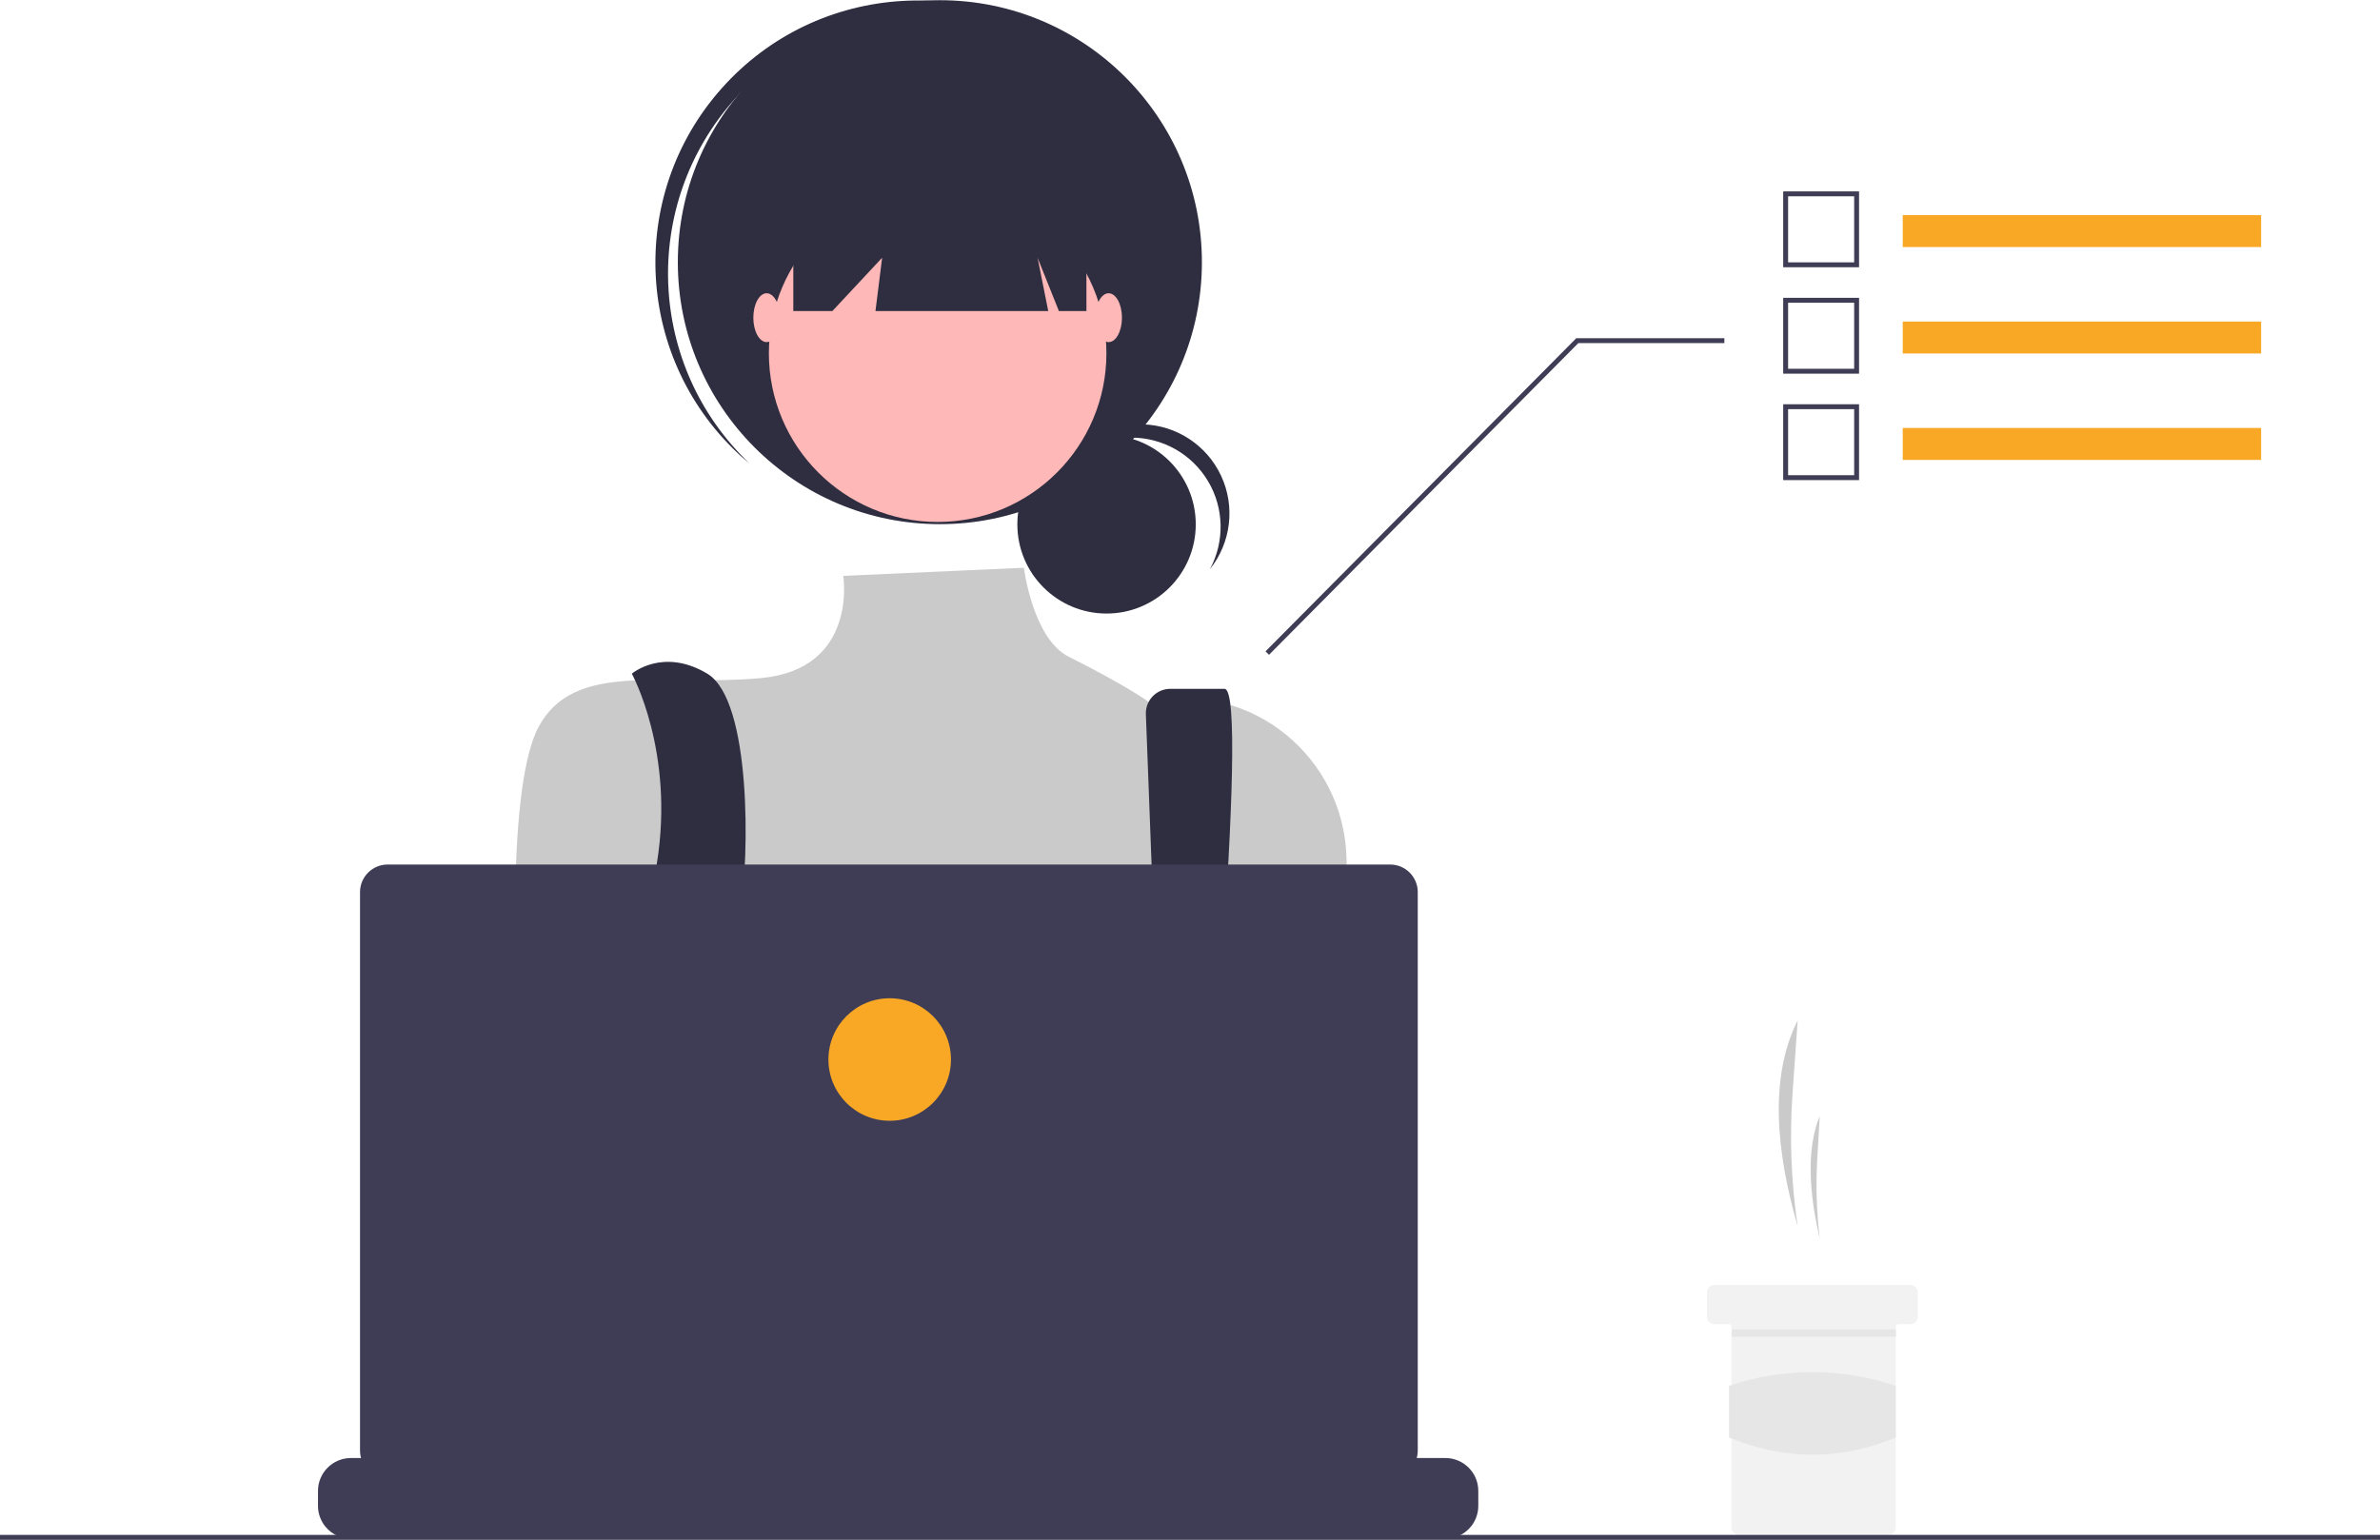
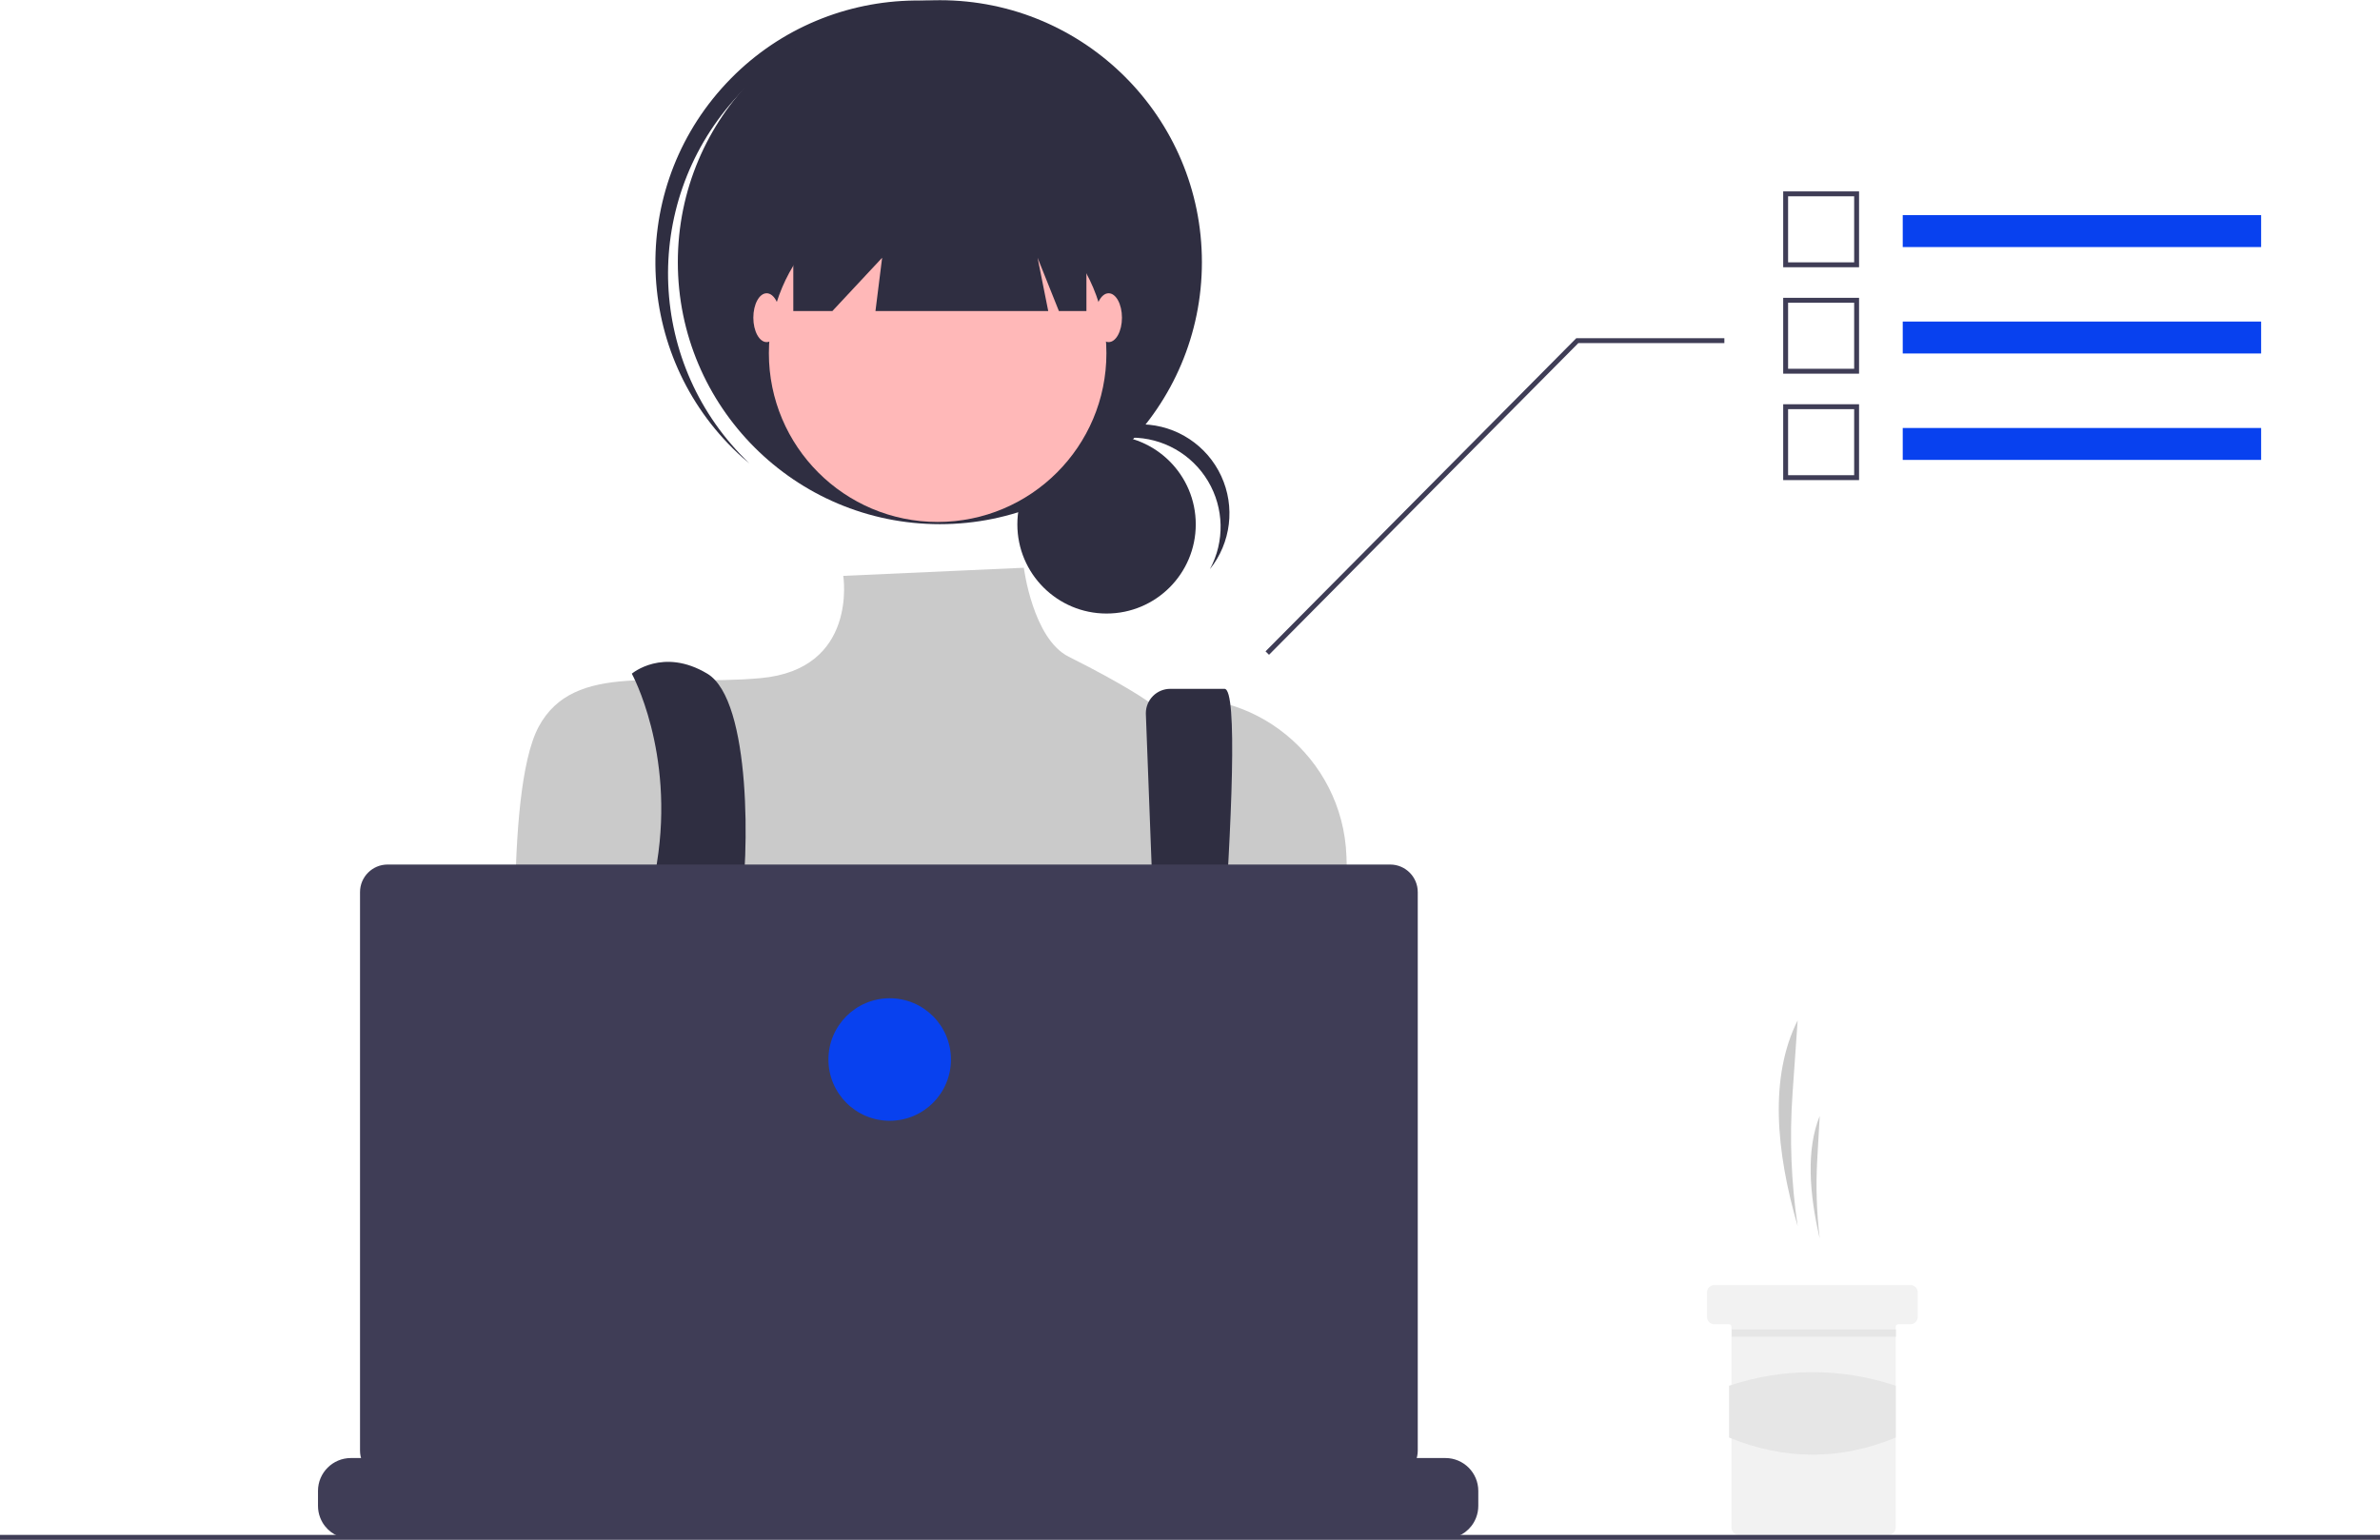
<svg xmlns="http://www.w3.org/2000/svg" data-name="Layer 1" width="971.052" height="628.381" viewBox="0 0 971.052 628.381">
  <path d="M847.931,636.215h0a249.626,249.626,0,0,1-2.095-54.111l2.095-29.889h0c-11.542,22.966-8.933,53.192,0,84Z" transform="translate(-114.4741 -135.8093)" fill="#cacaca" />
  <path d="M856.931,641.215h0a183.497,183.497,0,0,1-1.008-32.209l1.008-17.791h0C851.378,604.885,852.633,622.877,856.931,641.215Z" transform="translate(-114.4741 -135.8093)" fill="#cacaca" />
  <path d="M896.936,663.217v10a3.016,3.016,0,0,1-3,3h-5a.996.996,0,0,0-1,1v82a3.016,3.016,0,0,1-3,3h-61a3.002,3.002,0,0,1-3-3v-82a1.003,1.003,0,0,0-1-1h-6a3.002,3.002,0,0,1-3-3v-10a2.996,2.996,0,0,1,3-3h80A3.009,3.009,0,0,1,896.936,663.217Z" transform="translate(-114.4741 -135.8093)" fill="#f2f2f2" />
  <rect x="706.552" y="542.508" width="67" height="3" fill="#e6e6e6" />
  <path d="M887.936,722.462c-22.42,9.278-45.084,9.38-68,0V701.327a106.79,106.79,0,0,1,68,0Z" transform="translate(-114.4741 -135.8093)" fill="#e6e6e6" />
  <circle cx="451.481" cy="213.985" r="36.396" fill="#2f2e41" />
  <path d="M576.095,314.401a36.401,36.401,0,0,1,32.039,53.669,36.387,36.387,0,1,0-60.454-39.982A36.306,36.306,0,0,1,576.095,314.401Z" transform="translate(-114.4741 -135.8093)" fill="#2f2e41" />
  <circle cx="383.471" cy="106.996" r="106.912" fill="#2f2e41" />
  <path d="M414.036,176.471A106.893,106.893,0,0,1,562.203,165.261c-.874-.831-1.739-1.669-2.648-2.476a106.913,106.913,0,0,0-142.066,159.807c.908.808,1.842,1.568,2.77,2.339A106.893,106.893,0,0,1,414.036,176.471Z" transform="translate(-114.4741 -135.8093)" fill="#2f2e41" />
  <circle cx="382.565" cy="144.143" r="68.859" fill="#ffb8b8" />
  <path d="M532.214,367.505l-73.688,3.313s6.15,38.108-33.715,41.732-76.107-7.248-90.604,19.933-8.248,123.966-8.248,123.966,27.181,97.852,48.926,112.349,212.013-5.436,212.013-5.436L666.526,562.817l-2.697-77.54c-1.408-40.491-38.377-70.892-78.194-63.398q-1.173.221-2.362.475s-8.747-6.538-32.747-18.538C535.849,396.479,532.214,367.505,532.214,367.505Z" transform="translate(-114.4741 -135.8093)" fill="#cacaca" />
  <path d="M372.26,410.738s17.514,31.778,10.266,77.08,23.164,141.114,23.164,141.114l21.745-5.436s-14.497-94.228-10.872-115.973,4.624-85.913-13.497-96.785S372.26,410.738,372.26,410.738Z" transform="translate(-114.4741 -135.8093)" fill="#2f2e41" />
  <path d="M581.999,427.4l7.617,200.626,14.497,9.06s20.839-220.167,9.966-220.167H591.956a9.97,9.97,0,0,0-9.97,9.97Q581.986,427.145,581.999,427.4Z" transform="translate(-114.4741 -135.8093)" fill="#2f2e41" />
-   <circle cx="301.182" cy="479.532" r="9.06" fill="#f9a826" />
-   <circle cx="482.39" cy="488.592" r="9.06" fill="#f9a826" />
+   <circle cx="301.182" cy="479.532" r="9.06" fill="#0841ef" />
+   <circle cx="482.39" cy="488.592" r="9.06" fill="#0841ef" />
  <polygon points="323.672 58.069 323.672 126.928 339.619 126.928 359.914 105.183 357.196 126.928 427.685 126.928 423.336 105.183 432.034 126.928 443.269 126.928 443.269 58.069 323.672 58.069" fill="#2f2e41" />
  <ellipse cx="312.8" cy="129.647" rx="5.436" ry="9.966" fill="#ffb8b8" />
  <ellipse cx="452.329" cy="129.647" rx="5.436" ry="9.966" fill="#ffb8b8" />
  <path d="M717.626,744.255v6.07a13.34,13.34,0,0,1-.91,4.87,13.683,13.683,0,0,1-.97,2,13.437,13.437,0,0,1-11.55,6.56h-446.55a13.437,13.437,0,0,1-11.55-6.56,13.69,13.69,0,0,1-.97-2,13.341,13.341,0,0,1-.91-4.87v-6.07a13.426,13.426,0,0,1,13.423-13.43h25.747v-2.83a.559.559,0,0,1,.558-.56h13.432a.559.559,0,0,1,.56.558v2.832h8.39v-2.83a.559.559,0,0,1,.558-.56h13.432a.559.559,0,0,1,.56.558v2.832h8.4v-2.83a.559.559,0,0,1,.558-.56h13.432a.559.559,0,0,1,.56.558v2.832h8.39v-2.83a.559.559,0,0,1,.558-.56h13.432a.559.559,0,0,1,.56.558v2.832h8.39v-2.83a.559.559,0,0,1,.558-.56h13.432a.559.559,0,0,1,.56.558v2.832h8.4v-2.83a.559.559,0,0,1,.558-.56h13.432a.559.559,0,0,1,.56.558v2.832h8.39v-2.83a.559.559,0,0,1,.558-.56H526.806a.559.559,0,0,1,.56.558v2.832h8.4v-2.83a.559.559,0,0,1,.558-.56h13.432a.566.566,0,0,1,.56.56v2.83h8.39v-2.83a.559.559,0,0,1,.558-.56h13.432a.559.559,0,0,1,.56.558v2.832h8.39v-2.83a.559.559,0,0,1,.558-.56h13.432a.559.559,0,0,1,.56.558v2.832h8.4v-2.83a.559.559,0,0,1,.558-.56h13.432a.557.557,0,0,1,.55.56v2.83h8.4v-2.83a.559.559,0,0,1,.558-.56h13.432a.559.559,0,0,1,.56.558v2.832h8.39v-2.83a.559.559,0,0,1,.558-.56h13.432a.559.559,0,0,1,.56.558v2.832h39.17a13.426,13.426,0,0,1,13.43,13.423Z" transform="translate(-114.4741 -135.8093)" fill="#3f3d56" />
  <rect y="626.381" width="971.052" height="2" fill="#3f3d56" />
  <path d="M681.668,488.621H272.625a11.259,11.259,0,0,0-11.259,11.259V727.791A11.259,11.259,0,0,0,272.625,739.05H681.668a11.259,11.259,0,0,0,11.259-11.259V499.88a11.259,11.259,0,0,0-11.259-11.259Z" transform="translate(-114.4741 -135.8093)" fill="#3f3d56" />
-   <circle cx="363" cy="432.381" r="25" fill="#f9a826" />
+   <circle cx="363" cy="432.381" r="25" fill="#0841ef" />
  <polygon points="517.763 267.219 643.969 140.016 703.552 140.016 703.552 138.016 643.134 138.016 642.841 138.313 516.341 265.813 517.763 267.219" fill="#3f3d56" />
-   <rect x="776.328" y="87.792" width="146.224" height="13.03" fill="#f9a826" />
+   <rect x="776.328" y="87.792" width="146.224" height="13.03" fill="#0841ef" />
  <path d="M872.981,244.87H842.026V213.915H872.981Zm-28.955-2H870.981V215.915H844.026Z" transform="translate(-114.4741 -135.8093)" fill="#3f3d56" />
-   <rect x="776.328" y="131.225" width="146.224" height="13.03" fill="#f9a826" />
+   <rect x="776.328" y="131.225" width="146.224" height="13.03" fill="#0841ef" />
  <path d="M872.981,288.303H842.026V257.348H872.981Zm-28.955-2H870.981V259.348H844.026Z" transform="translate(-114.4741 -135.8093)" fill="#3f3d56" />
-   <rect x="776.328" y="174.658" width="146.224" height="13.03" fill="#f9a826" />
+   <rect x="776.328" y="174.658" width="146.224" height="13.03" fill="#0841ef" />
  <path d="M872.981,331.736H842.026V300.781H872.981Zm-28.955-2H870.981V302.781H844.026Z" transform="translate(-114.4741 -135.8093)" fill="#3f3d56" />
</svg>
